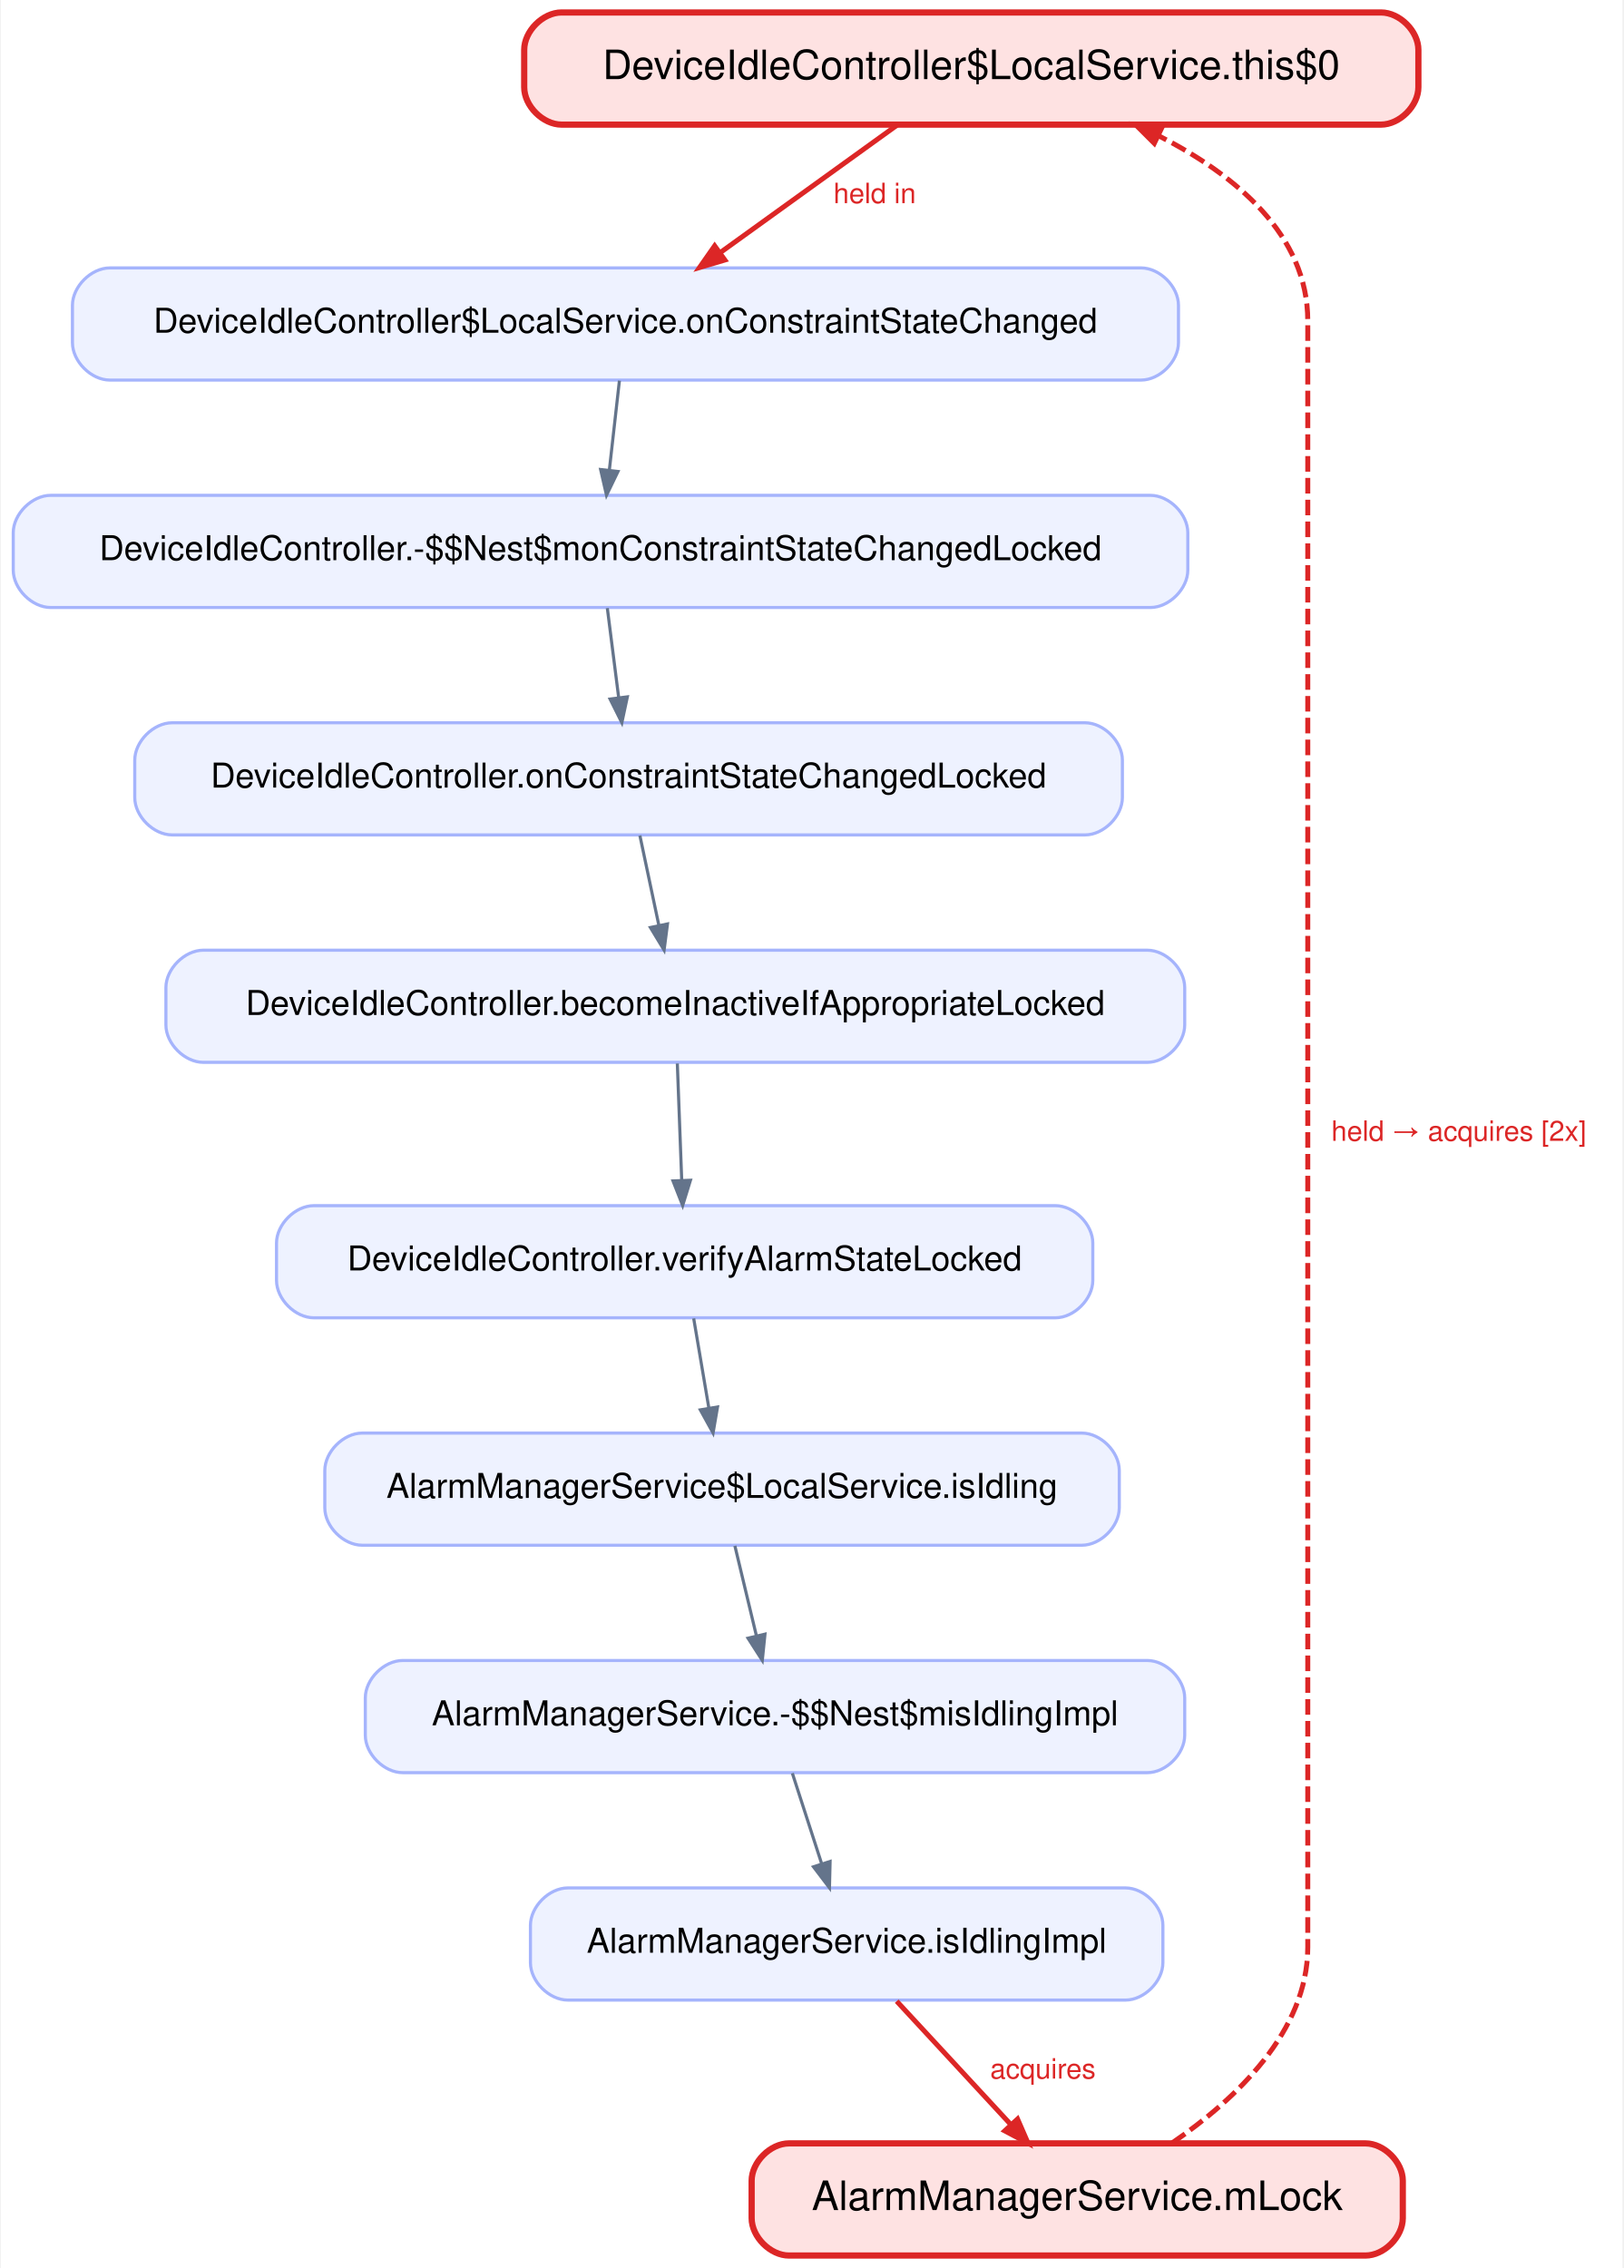
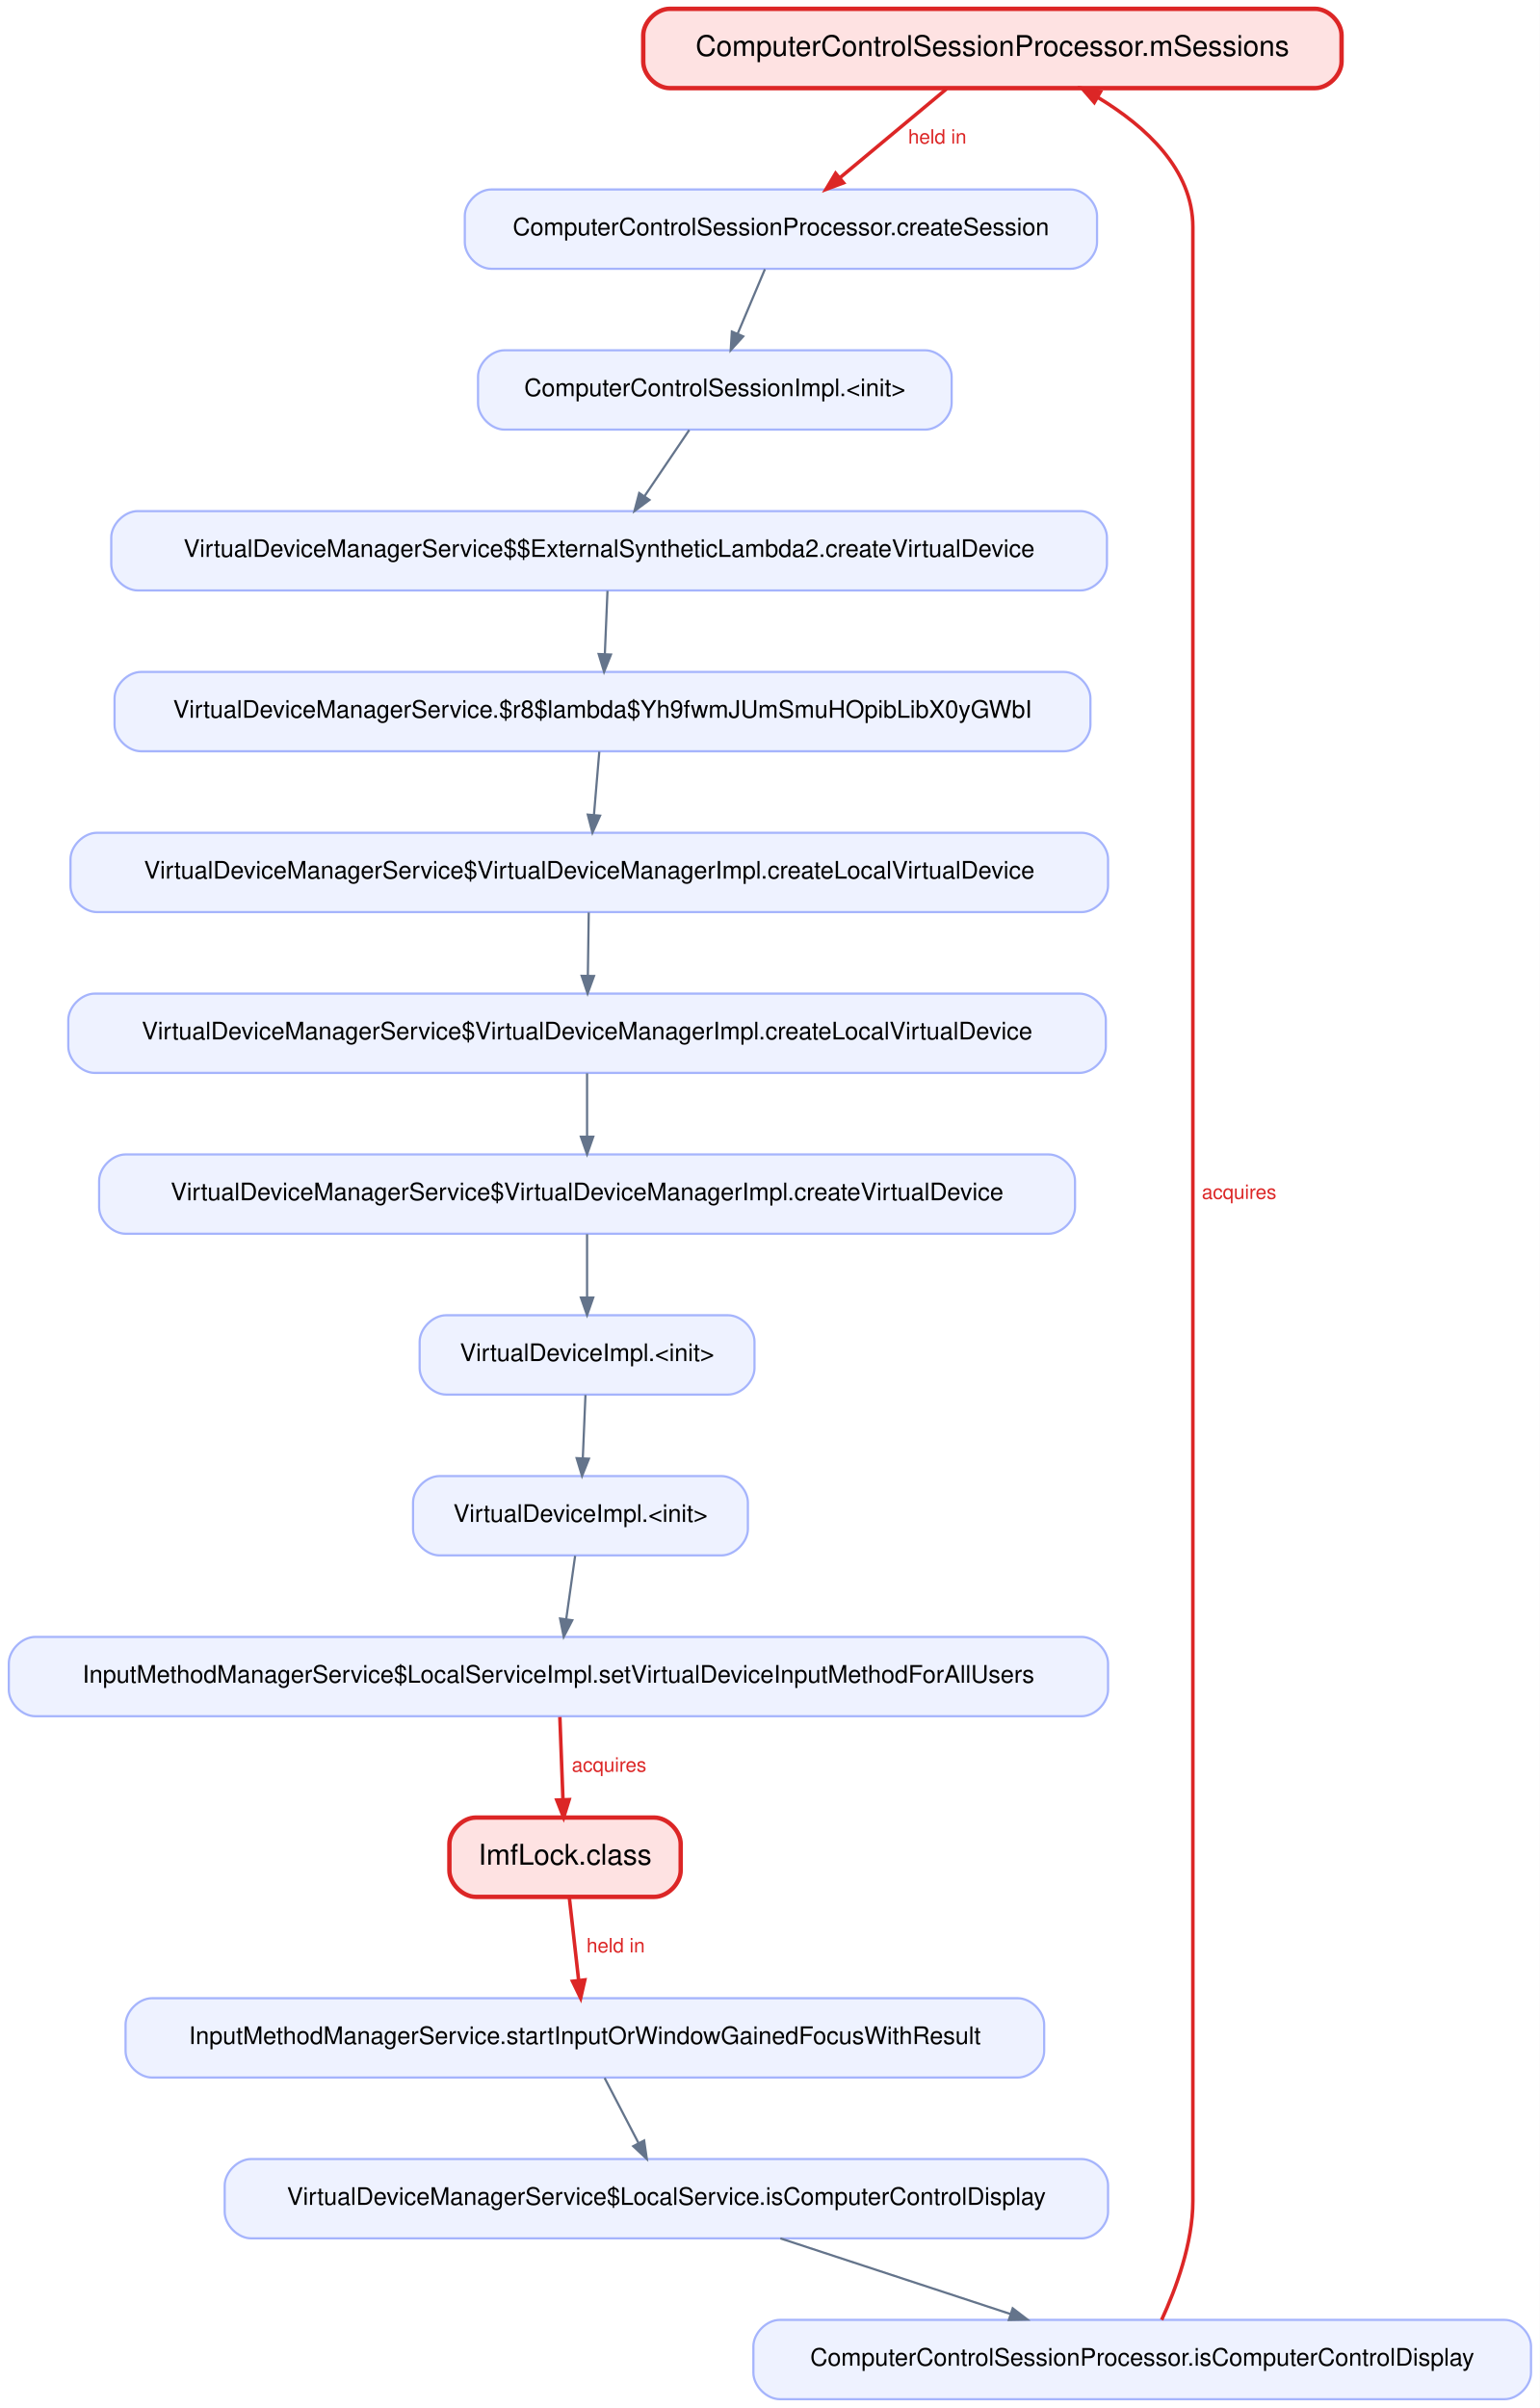
- <svg xmlns="http://www.w3.org/2000/svg" width="521pt" height="728pt" viewBox="0.00 0.00 520.50 728.00">
-   <g id="graph0" class="graph" transform="scale(1 1) rotate(0) translate(4 724)">
-     <polygon fill="white" stroke="transparent" points="-4,4 -4,-724 516.5,-724 516.5,4 -4,4" />
+ <svg xmlns="http://www.w3.org/2000/svg" width="699pt" height="1093pt" viewBox="0.00 0.00 699.00 1093.00">
+   <g id="graph0" class="graph" transform="scale(1 1) rotate(0) translate(4 1089)">
+     <polygon fill="white" stroke="transparent" points="-4,4 -4,-1089 695,-1089 695,4 -4,4" />
    <g id="node1" class="node">
-       <path fill="#fee2e2" stroke="#dc2626" stroke-width="2" d="M439,-720C439,-720 176,-720 176,-720 170,-720 164,-714 164,-708 164,-708 164,-696 164,-696 164,-690 170,-684 176,-684 176,-684 439,-684 439,-684 445,-684 451,-690 451,-696 451,-696 451,-708 451,-708 451,-714 445,-720 439,-720" />
-       <text text-anchor="middle" x="307.5" y="-698.6" font-family="Helvetica,sans-Serif" font-size="13.00">DeviceIdleController$LocalService.this$0</text>
+       <path fill="#fee2e2" stroke="#dc2626" stroke-width="2" d="M593,-1085C593,-1085 300,-1085 300,-1085 294,-1085 288,-1079 288,-1073 288,-1073 288,-1061 288,-1061 288,-1055 294,-1049 300,-1049 300,-1049 593,-1049 593,-1049 599,-1049 605,-1055 605,-1061 605,-1061 605,-1073 605,-1073 605,-1079 599,-1085 593,-1085" />
+       <text text-anchor="middle" x="446.5" y="-1063.6" font-family="Helvetica,sans-Serif" font-size="13.00">ComputerControlSessionProcessor.mSessions</text>
    </g>
    <g id="node3" class="node">
-       <path fill="#eef2ff" stroke="#a5b4fc" d="M362,-638C362,-638 31,-638 31,-638 25,-638 19,-632 19,-626 19,-626 19,-614 19,-614 19,-608 25,-602 31,-602 31,-602 362,-602 362,-602 368,-602 374,-608 374,-614 374,-614 374,-626 374,-626 374,-632 368,-638 362,-638" />
-       <text text-anchor="middle" x="196.5" y="-617.2" font-family="Helvetica,sans-Serif" font-size="11.00">DeviceIdleController$LocalService.onConstraintStateChanged</text>
+       <path fill="#eef2ff" stroke="#a5b4fc" d="M482,-1003C482,-1003 219,-1003 219,-1003 213,-1003 207,-997 207,-991 207,-991 207,-979 207,-979 207,-973 213,-967 219,-967 219,-967 482,-967 482,-967 488,-967 494,-973 494,-979 494,-979 494,-991 494,-991 494,-997 488,-1003 482,-1003" />
+       <text text-anchor="middle" x="350.5" y="-982.2" font-family="Helvetica,sans-Serif" font-size="11.00">ComputerControlSessionProcessor.createSession</text>
    </g>
    <g id="edge1" class="edge">
-       <path fill="none" stroke="#dc2626" stroke-width="1.6" d="M283.69,-683.84C267.15,-671.92 244.98,-655.94 227.13,-643.07" />
-       <polygon fill="#dc2626" stroke="#dc2626" stroke-width="1.6" points="228.4,-640.54 220.27,-638.13 225.13,-645.08 228.4,-640.54" />
-       <text text-anchor="middle" x="276.5" y="-658.8" font-family="Helvetica,sans-Serif" font-size="9.00" fill="#dc2626"> held in</text>
+       <path fill="none" stroke="#dc2626" stroke-width="1.6" d="M425.67,-1048.64C411.48,-1036.82 392.58,-1021.06 377.27,-1008.31" />
+       <polygon fill="#dc2626" stroke="#dc2626" stroke-width="1.6" points="378.9,-1006.02 370.96,-1003.05 375.31,-1010.32 378.9,-1006.02" />
+       <text text-anchor="middle" x="421.5" y="-1023.8" font-family="Helvetica,sans-Serif" font-size="9.00" fill="#dc2626"> held in</text>
    </g>
    <g id="node2" class="node">
-       <path fill="#fee2e2" stroke="#dc2626" stroke-width="2" d="M434,-36C434,-36 249,-36 249,-36 243,-36 237,-30 237,-24 237,-24 237,-12 237,-12 237,-6 243,0 249,0 249,0 434,0 434,0 440,0 446,-6 446,-12 446,-12 446,-24 446,-24 446,-30 440,-36 434,-36" />
-       <text text-anchor="middle" x="341.5" y="-14.6" font-family="Helvetica,sans-Serif" font-size="13.00">AlarmManagerService.mLock</text>
+       <path fill="#fee2e2" stroke="#dc2626" stroke-width="2" d="M293,-264C293,-264 212,-264 212,-264 206,-264 200,-258 200,-252 200,-252 200,-240 200,-240 200,-234 206,-228 212,-228 212,-228 293,-228 293,-228 299,-228 305,-234 305,-240 305,-240 305,-252 305,-252 305,-258 299,-264 293,-264" />
+       <text text-anchor="middle" x="252.5" y="-242.6" font-family="Helvetica,sans-Serif" font-size="13.00">ImfLock.class</text>
+     </g>
+     <g id="node13" class="node">
+       <path fill="#eef2ff" stroke="#a5b4fc" d="M458,-182C458,-182 65,-182 65,-182 59,-182 53,-176 53,-170 53,-170 53,-158 53,-158 53,-152 59,-146 65,-146 65,-146 458,-146 458,-146 464,-146 470,-152 470,-158 470,-158 470,-170 470,-170 470,-176 464,-182 458,-182" />
+       <text text-anchor="middle" x="261.5" y="-161.2" font-family="Helvetica,sans-Serif" font-size="11.00">InputMethodManagerService.startInputOrWindowGainedFocusWithResult</text>
+     </g>
+     <g id="edge12" class="edge">
+       <path fill="none" stroke="#dc2626" stroke-width="1.6" d="M254.45,-227.64C255.69,-216.66 257.3,-202.29 258.68,-190.09" />
+       <polygon fill="#dc2626" stroke="#dc2626" stroke-width="1.6" points="261.47,-190.31 259.58,-182.05 255.9,-189.69 261.47,-190.31" />
+       <text text-anchor="middle" x="275.5" y="-202.8" font-family="Helvetica,sans-Serif" font-size="9.00" fill="#dc2626"> held in</text>
+     </g>
+     <g id="node4" class="node">
+       <path fill="#eef2ff" stroke="#a5b4fc" d="M416,-930C416,-930 225,-930 225,-930 219,-930 213,-924 213,-918 213,-918 213,-906 213,-906 213,-900 219,-894 225,-894 225,-894 416,-894 416,-894 422,-894 428,-900 428,-906 428,-906 428,-918 428,-918 428,-924 422,-930 416,-930" />
+       <text text-anchor="middle" x="320.5" y="-909.2" font-family="Helvetica,sans-Serif" font-size="11.00">ComputerControlSessionImpl.&lt;init&gt;</text>
+     </g>
+     <g id="edge2" class="edge">
+       <path fill="none" stroke="#64748b" d="M343.24,-966.81C339.52,-958 334.92,-947.13 330.83,-937.46" />
+       <polygon fill="#64748b" stroke="#64748b" points="333.39,-936.31 327.7,-930.03 328.23,-938.49 333.39,-936.31" />
+     </g>
+     <g id="node5" class="node">
+       <path fill="#eef2ff" stroke="#a5b4fc" d="M486.5,-857C486.5,-857 58.5,-857 58.5,-857 52.5,-857 46.5,-851 46.5,-845 46.5,-845 46.5,-833 46.5,-833 46.5,-827 52.5,-821 58.5,-821 58.5,-821 486.5,-821 486.5,-821 492.5,-821 498.5,-827 498.5,-833 498.5,-833 498.5,-845 498.5,-845 498.5,-851 492.5,-857 486.5,-857" />
+       <text text-anchor="middle" x="272.5" y="-836.2" font-family="Helvetica,sans-Serif" font-size="11.00">VirtualDeviceManagerService$$ExternalSyntheticLambda2.createVirtualDevice</text>
+     </g>
+     <g id="edge3" class="edge">
+       <path fill="none" stroke="#64748b" d="M308.88,-893.81C302.81,-884.83 295.28,-873.69 288.65,-863.89" />
+       <polygon fill="#64748b" stroke="#64748b" points="290.81,-862.09 284.01,-857.03 286.17,-865.22 290.81,-862.09" />
+     </g>
+     <g id="node6" class="node">
+       <path fill="#eef2ff" stroke="#a5b4fc" d="M479,-784C479,-784 60,-784 60,-784 54,-784 48,-778 48,-772 48,-772 48,-760 48,-760 48,-754 54,-748 60,-748 60,-748 479,-748 479,-748 485,-748 491,-754 491,-760 491,-760 491,-772 491,-772 491,-778 485,-784 479,-784" />
+       <text text-anchor="middle" x="269.5" y="-763.2" font-family="Helvetica,sans-Serif" font-size="11.00">VirtualDeviceManagerService.$r8$lambda$Yh9fwmJUmSmuHOpibLibX0yGWbI</text>
+     </g>
+     <g id="edge4" class="edge">
+       <path fill="none" stroke="#64748b" d="M271.77,-820.81C271.41,-812.18 270.96,-801.56 270.56,-792.03" />
+       <polygon fill="#64748b" stroke="#64748b" points="273.35,-791.9 270.22,-784.03 267.76,-792.14 273.35,-791.9" />
+     </g>
+     <g id="node7" class="node">
+       <path fill="#eef2ff" stroke="#a5b4fc" d="M487,-711C487,-711 40,-711 40,-711 34,-711 28,-705 28,-699 28,-699 28,-687 28,-687 28,-681 34,-675 40,-675 40,-675 487,-675 487,-675 493,-675 499,-681 499,-687 499,-687 499,-699 499,-699 499,-705 493,-711 487,-711" />
+       <text text-anchor="middle" x="263.5" y="-690.2" font-family="Helvetica,sans-Serif" font-size="11.00">VirtualDeviceManagerService$VirtualDeviceManagerImpl.createLocalVirtualDevice</text>
+     </g>
+     <g id="edge5" class="edge">
+       <path fill="none" stroke="#64748b" d="M268.05,-747.81C267.32,-739.18 266.42,-728.56 265.62,-719.03" />
+       <polygon fill="#64748b" stroke="#64748b" points="268.4,-718.76 264.94,-711.03 262.82,-719.24 268.4,-718.76" />
+     </g>
+     <g id="node8" class="node">
+       <path fill="#eef2ff" stroke="#a5b4fc" d="M486,-638C486,-638 39,-638 39,-638 33,-638 27,-632 27,-626 27,-626 27,-614 27,-614 27,-608 33,-602 39,-602 39,-602 486,-602 486,-602 492,-602 498,-608 498,-614 498,-614 498,-626 498,-626 498,-632 492,-638 486,-638" />
+       <text text-anchor="middle" x="262.5" y="-617.2" font-family="Helvetica,sans-Serif" font-size="11.00">VirtualDeviceManagerService$VirtualDeviceManagerImpl.createLocalVirtualDevice</text>
+     </g>
+     <g id="edge6" class="edge">
+       <path fill="none" stroke="#64748b" d="M263.26,-674.81C263.14,-666.18 262.99,-655.56 262.85,-646.03" />
+       <polygon fill="#64748b" stroke="#64748b" points="265.65,-645.99 262.74,-638.03 260.05,-646.07 265.65,-645.99" />
+     </g>
+     <g id="node9" class="node">
+       <path fill="#eef2ff" stroke="#a5b4fc" d="M472,-565C472,-565 53,-565 53,-565 47,-565 41,-559 41,-553 41,-553 41,-541 41,-541 41,-535 47,-529 53,-529 53,-529 472,-529 472,-529 478,-529 484,-535 484,-541 484,-541 484,-553 484,-553 484,-559 478,-565 472,-565" />
+       <text text-anchor="middle" x="262.5" y="-544.2" font-family="Helvetica,sans-Serif" font-size="11.00">VirtualDeviceManagerService$VirtualDeviceManagerImpl.createVirtualDevice</text>
+     </g>
+     <g id="edge7" class="edge">
+       <path fill="none" stroke="#64748b" d="M262.5,-601.81C262.5,-593.18 262.5,-582.56 262.5,-573.03" />
+       <polygon fill="#64748b" stroke="#64748b" points="265.3,-573.03 262.5,-565.03 259.7,-573.03 265.3,-573.03" />
+     </g>
+     <g id="node10" class="node">
+       <path fill="#eef2ff" stroke="#a5b4fc" d="M326.5,-492C326.5,-492 198.5,-492 198.5,-492 192.5,-492 186.5,-486 186.5,-480 186.5,-480 186.5,-468 186.5,-468 186.5,-462 192.5,-456 198.5,-456 198.5,-456 326.5,-456 326.5,-456 332.5,-456 338.5,-462 338.5,-468 338.5,-468 338.5,-480 338.5,-480 338.5,-486 332.5,-492 326.5,-492" />
+       <text text-anchor="middle" x="262.5" y="-471.2" font-family="Helvetica,sans-Serif" font-size="11.00">VirtualDeviceImpl.&lt;init&gt;</text>
+     </g>
+     <g id="edge8" class="edge">
+       <path fill="none" stroke="#64748b" d="M262.5,-528.81C262.5,-520.18 262.5,-509.56 262.5,-500.03" />
+       <polygon fill="#64748b" stroke="#64748b" points="265.3,-500.03 262.5,-492.03 259.7,-500.03 265.3,-500.03" />
+     </g>
+     <g id="node11" class="node">
+       <path fill="#eef2ff" stroke="#a5b4fc" d="M323.5,-419C323.5,-419 195.5,-419 195.5,-419 189.5,-419 183.5,-413 183.5,-407 183.5,-407 183.5,-395 183.5,-395 183.5,-389 189.5,-383 195.5,-383 195.5,-383 323.5,-383 323.5,-383 329.5,-383 335.5,-389 335.5,-395 335.5,-395 335.5,-407 335.5,-407 335.5,-413 329.5,-419 323.5,-419" />
+       <text text-anchor="middle" x="259.5" y="-398.2" font-family="Helvetica,sans-Serif" font-size="11.00">VirtualDeviceImpl.&lt;init&gt;</text>
+     </g>
+     <g id="edge9" class="edge">
+       <path fill="none" stroke="#64748b" d="M261.77,-455.81C261.41,-447.18 260.96,-436.56 260.56,-427.03" />
+       <polygon fill="#64748b" stroke="#64748b" points="263.35,-426.9 260.22,-419.03 257.76,-427.14 263.35,-426.9" />
+     </g>
+     <g id="node12" class="node">
+       <path fill="#eef2ff" stroke="#a5b4fc" d="M487,-346C487,-346 12,-346 12,-346 6,-346 0,-340 0,-334 0,-334 0,-322 0,-322 0,-316 6,-310 12,-310 12,-310 487,-310 487,-310 493,-310 499,-316 499,-322 499,-322 499,-334 499,-334 499,-340 493,-346 487,-346" />
+       <text text-anchor="middle" x="249.5" y="-325.2" font-family="Helvetica,sans-Serif" font-size="11.00">InputMethodManagerService$LocalServiceImpl.setVirtualDeviceInputMethodForAllUsers</text>
    </g>
    <g id="edge10" class="edge">
-       <path fill="none" stroke="#dc2626" stroke-width="1.6" stroke-dasharray="5,2" d="M372.03,-36.19C392.41,-50.15 415.5,-71.94 415.5,-99 415.5,-621 415.5,-621 415.5,-621 415.5,-648.61 392.43,-667.79 367.61,-680.43" />
-       <polygon fill="#dc2626" stroke="#dc2626" stroke-width="1.6" points="366.23,-677.99 360.23,-683.98 368.66,-683.03 366.23,-677.99" />
-       <text text-anchor="middle" x="464" y="-357.8" font-family="Helvetica,sans-Serif" font-size="9.00" fill="#dc2626"> held → acquires [2x]</text>
+       <path fill="none" stroke="#64748b" d="M257.08,-382.81C255.86,-374.18 254.37,-363.56 253.03,-354.03" />
+       <polygon fill="#64748b" stroke="#64748b" points="255.79,-353.56 251.9,-346.03 250.24,-354.34 255.79,-353.56" />
    </g>
-     <g id="node4" class="node">
-       <path fill="#eef2ff" stroke="#a5b4fc" d="M365,-565C365,-565 12,-565 12,-565 6,-565 0,-559 0,-553 0,-553 0,-541 0,-541 0,-535 6,-529 12,-529 12,-529 365,-529 365,-529 371,-529 377,-535 377,-541 377,-541 377,-553 377,-553 377,-559 371,-565 365,-565" />
-       <text text-anchor="middle" x="188.5" y="-544.2" font-family="Helvetica,sans-Serif" font-size="11.00">DeviceIdleController.-$$Nest$monConstraintStateChangedLocked</text>
+     <g id="edge11" class="edge">
+       <path fill="none" stroke="#dc2626" stroke-width="1.6" d="M250.15,-309.64C250.56,-298.66 251.1,-284.29 251.56,-272.09" />
+       <polygon fill="#dc2626" stroke="#dc2626" stroke-width="1.6" points="254.36,-272.15 251.86,-264.05 248.76,-271.94 254.36,-272.15" />
+       <text text-anchor="middle" x="272.5" y="-284.8" font-family="Helvetica,sans-Serif" font-size="9.00" fill="#dc2626"> acquires</text>
    </g>
-     <g id="edge2" class="edge">
-       <path fill="none" stroke="#64748b" d="M194.56,-601.81C193.59,-593.18 192.39,-582.56 191.32,-573.03" />
-       <polygon fill="#64748b" stroke="#64748b" points="194.1,-572.66 190.42,-565.03 188.53,-573.29 194.1,-572.66" />
+     <g id="node14" class="node">
+       <path fill="#eef2ff" stroke="#a5b4fc" d="M487,-109C487,-109 110,-109 110,-109 104,-109 98,-103 98,-97 98,-97 98,-85 98,-85 98,-79 104,-73 110,-73 110,-73 487,-73 487,-73 493,-73 499,-79 499,-85 499,-85 499,-97 499,-97 499,-103 493,-109 487,-109" />
+       <text text-anchor="middle" x="298.5" y="-88.2" font-family="Helvetica,sans-Serif" font-size="11.00">VirtualDeviceManagerService$LocalService.isComputerControlDisplay</text>
    </g>
-     <g id="node5" class="node">
-       <path fill="#eef2ff" stroke="#a5b4fc" d="M344,-492C344,-492 51,-492 51,-492 45,-492 39,-486 39,-480 39,-480 39,-468 39,-468 39,-462 45,-456 51,-456 51,-456 344,-456 344,-456 350,-456 356,-462 356,-468 356,-468 356,-480 356,-480 356,-486 350,-492 344,-492" />
-       <text text-anchor="middle" x="197.5" y="-471.2" font-family="Helvetica,sans-Serif" font-size="11.00">DeviceIdleController.onConstraintStateChangedLocked</text>
+     <g id="edge13" class="edge">
+       <path fill="none" stroke="#64748b" d="M270.46,-145.81C275.09,-136.92 280.83,-125.91 285.9,-116.17" />
+       <polygon fill="#64748b" stroke="#64748b" points="288.41,-117.42 289.63,-109.03 283.45,-114.83 288.41,-117.42" />
    </g>
-     <g id="edge3" class="edge">
-       <path fill="none" stroke="#64748b" d="M190.68,-528.81C191.77,-520.18 193.12,-509.56 194.33,-500.03" />
-       <polygon fill="#64748b" stroke="#64748b" points="197.11,-500.32 195.34,-492.03 191.56,-499.61 197.11,-500.32" />
+     <g id="node15" class="node">
+       <path fill="#eef2ff" stroke="#a5b4fc" d="M679,-36C679,-36 350,-36 350,-36 344,-36 338,-30 338,-24 338,-24 338,-12 338,-12 338,-6 344,0 350,0 350,0 679,0 679,0 685,0 691,-6 691,-12 691,-12 691,-24 691,-24 691,-30 685,-36 679,-36" />
+       <text text-anchor="middle" x="514.5" y="-15.2" font-family="Helvetica,sans-Serif" font-size="11.00">ComputerControlSessionProcessor.isComputerControlDisplay</text>
    </g>
-     <g id="node6" class="node">
-       <path fill="#eef2ff" stroke="#a5b4fc" d="M364,-419C364,-419 61,-419 61,-419 55,-419 49,-413 49,-407 49,-407 49,-395 49,-395 49,-389 55,-383 61,-383 61,-383 364,-383 364,-383 370,-383 376,-389 376,-395 376,-395 376,-407 376,-407 376,-413 370,-419 364,-419" />
-       <text text-anchor="middle" x="212.5" y="-398.2" font-family="Helvetica,sans-Serif" font-size="11.00">DeviceIdleController.becomeInactiveIfAppropriateLocked</text>
+     <g id="edge14" class="edge">
+       <path fill="none" stroke="#64748b" d="M350.24,-72.99C381.67,-62.66 421.91,-49.43 454.7,-38.66" />
+       <polygon fill="#64748b" stroke="#64748b" points="455.71,-41.27 462.44,-36.11 453.96,-35.95 455.71,-41.27" />
    </g>
-     <g id="edge4" class="edge">
-       <path fill="none" stroke="#64748b" d="M201.13,-455.81C202.96,-447.18 205.2,-436.56 207.21,-427.03" />
-       <polygon fill="#64748b" stroke="#64748b" points="209.99,-427.43 208.9,-419.03 204.51,-426.28 209.99,-427.43" />
-     </g>
-     <g id="node7" class="node">
-       <path fill="#eef2ff" stroke="#a5b4fc" d="M334.5,-337C334.5,-337 96.5,-337 96.5,-337 90.5,-337 84.5,-331 84.5,-325 84.5,-325 84.5,-313 84.5,-313 84.5,-307 90.5,-301 96.5,-301 96.5,-301 334.5,-301 334.5,-301 340.5,-301 346.5,-307 346.5,-313 346.5,-313 346.5,-325 346.5,-325 346.5,-331 340.5,-337 334.5,-337" />
-       <text text-anchor="middle" x="215.5" y="-316.2" font-family="Helvetica,sans-Serif" font-size="11.00">DeviceIdleController.verifyAlarmStateLocked</text>
-     </g>
-     <g id="edge5" class="edge">
-       <path fill="none" stroke="#64748b" d="M213.15,-382.64C213.56,-371.66 214.1,-357.29 214.56,-345.09" />
-       <polygon fill="#64748b" stroke="#64748b" points="217.36,-345.15 214.86,-337.05 211.76,-344.94 217.36,-345.15" />
-     </g>
-     <g id="node8" class="node">
-       <path fill="#eef2ff" stroke="#a5b4fc" d="M343,-264C343,-264 112,-264 112,-264 106,-264 100,-258 100,-252 100,-252 100,-240 100,-240 100,-234 106,-228 112,-228 112,-228 343,-228 343,-228 349,-228 355,-234 355,-240 355,-240 355,-252 355,-252 355,-258 349,-264 343,-264" />
-       <text text-anchor="middle" x="227.5" y="-243.2" font-family="Helvetica,sans-Serif" font-size="11.00">AlarmManagerService$LocalService.isIdling</text>
-     </g>
-     <g id="edge6" class="edge">
-       <path fill="none" stroke="#64748b" d="M218.4,-300.81C219.86,-292.18 221.66,-281.56 223.27,-272.03" />
-       <polygon fill="#64748b" stroke="#64748b" points="226.05,-272.38 224.62,-264.03 220.53,-271.45 226.05,-272.38" />
-     </g>
-     <g id="node9" class="node">
-       <path fill="#eef2ff" stroke="#a5b4fc" d="M364,-191C364,-191 125,-191 125,-191 119,-191 113,-185 113,-179 113,-179 113,-167 113,-167 113,-161 119,-155 125,-155 125,-155 364,-155 364,-155 370,-155 376,-161 376,-167 376,-167 376,-179 376,-179 376,-185 370,-191 364,-191" />
-       <text text-anchor="middle" x="244.5" y="-170.2" font-family="Helvetica,sans-Serif" font-size="11.00">AlarmManagerService.-$$Nest$misIdlingImpl</text>
-     </g>
-     <g id="edge7" class="edge">
-       <path fill="none" stroke="#64748b" d="M231.62,-227.81C233.68,-219.18 236.23,-208.56 238.51,-199.03" />
-       <polygon fill="#64748b" stroke="#64748b" points="241.28,-199.46 240.42,-191.03 235.84,-198.16 241.28,-199.46" />
-     </g>
-     <g id="node10" class="node">
-       <path fill="#eef2ff" stroke="#a5b4fc" d="M357,-118C357,-118 178,-118 178,-118 172,-118 166,-112 166,-106 166,-106 166,-94 166,-94 166,-88 172,-82 178,-82 178,-82 357,-82 357,-82 363,-82 369,-88 369,-94 369,-94 369,-106 369,-106 369,-112 363,-118 357,-118" />
-       <text text-anchor="middle" x="267.5" y="-97.2" font-family="Helvetica,sans-Serif" font-size="11.00">AlarmManagerService.isIdlingImpl</text>
-     </g>
-     <g id="edge8" class="edge">
-       <path fill="none" stroke="#64748b" d="M250.07,-154.81C252.89,-146.09 256.38,-135.34 259.48,-125.75" />
-       <polygon fill="#64748b" stroke="#64748b" points="262.18,-126.5 261.98,-118.03 256.85,-124.78 262.18,-126.5" />
-     </g>
-     <g id="edge9" class="edge">
-       <path fill="none" stroke="#dc2626" stroke-width="1.6" d="M283.56,-81.64C294.3,-70.03 308.55,-54.63 320.23,-42" />
-       <polygon fill="#dc2626" stroke="#dc2626" stroke-width="1.6" points="322.35,-43.82 325.73,-36.05 318.24,-40.02 322.35,-43.82" />
-       <text text-anchor="middle" x="330.5" y="-56.8" font-family="Helvetica,sans-Serif" font-size="9.00" fill="#dc2626"> acquires</text>
+     <g id="edge15" class="edge">
+       <path fill="none" stroke="#dc2626" stroke-width="1.6" d="M523.33,-36.01C529.81,-50.09 537.5,-70.82 537.5,-90 537.5,-986 537.5,-986 537.5,-986 537.5,-1012 516.28,-1031.55 494.33,-1044.81" />
+       <polygon fill="#dc2626" stroke="#dc2626" stroke-width="1.6" points="492.76,-1042.49 487.21,-1048.89 495.54,-1047.34 492.76,-1042.49" />
+       <text text-anchor="middle" x="558.5" y="-544.8" font-family="Helvetica,sans-Serif" font-size="9.00" fill="#dc2626"> acquires</text>
    </g>
  </g>
</svg>
